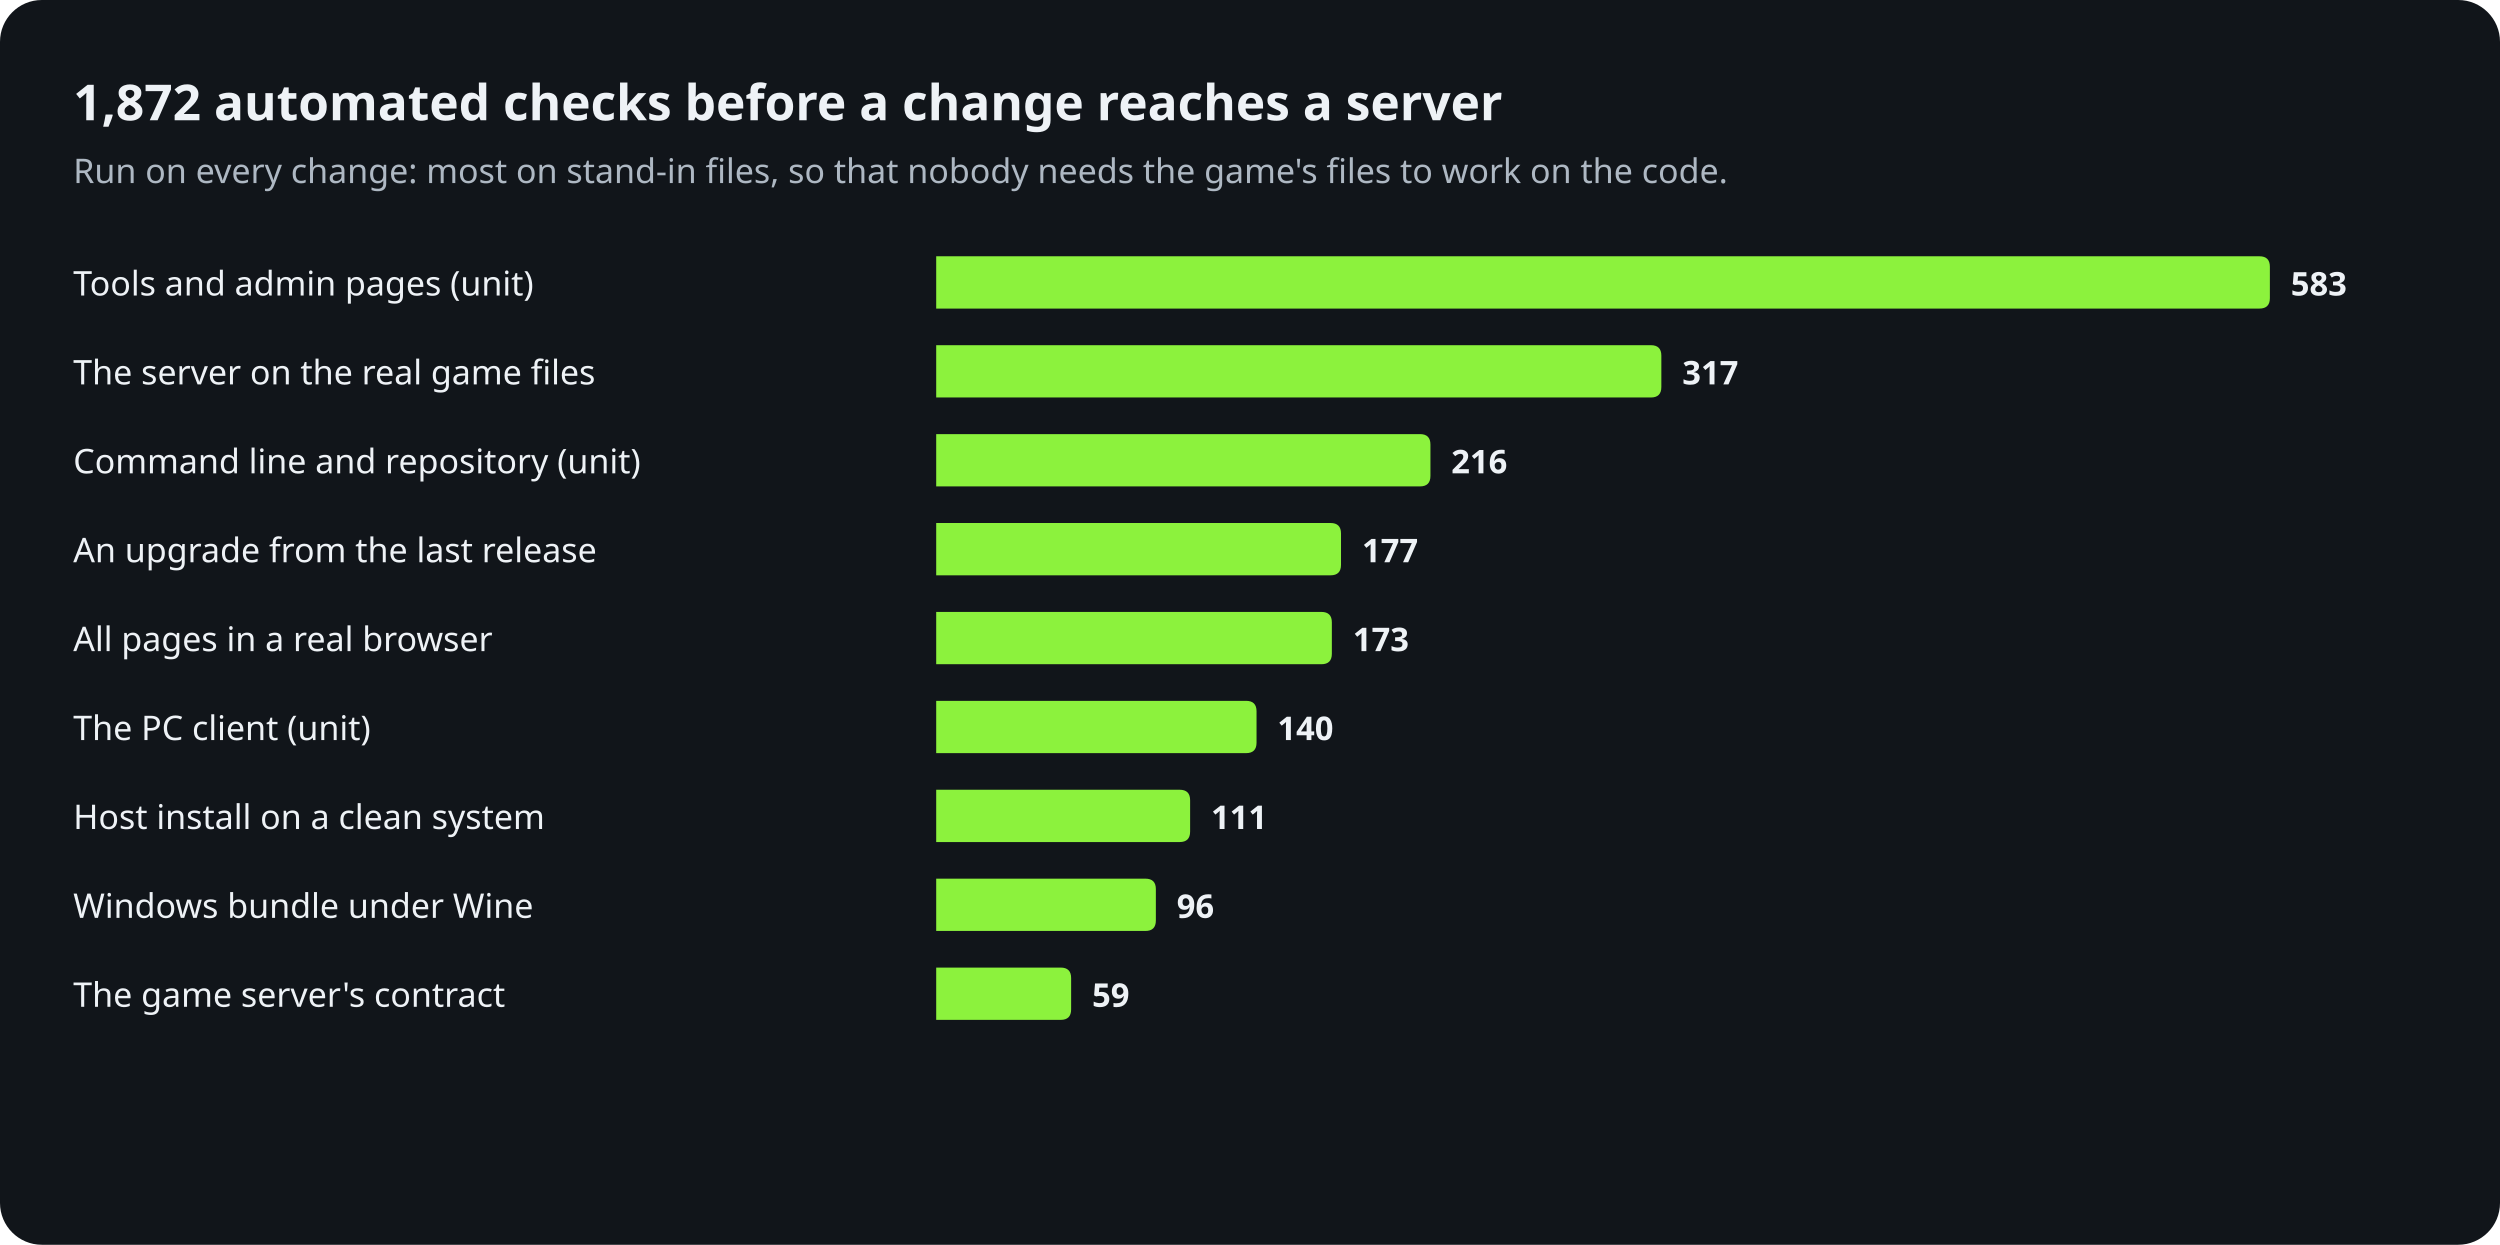
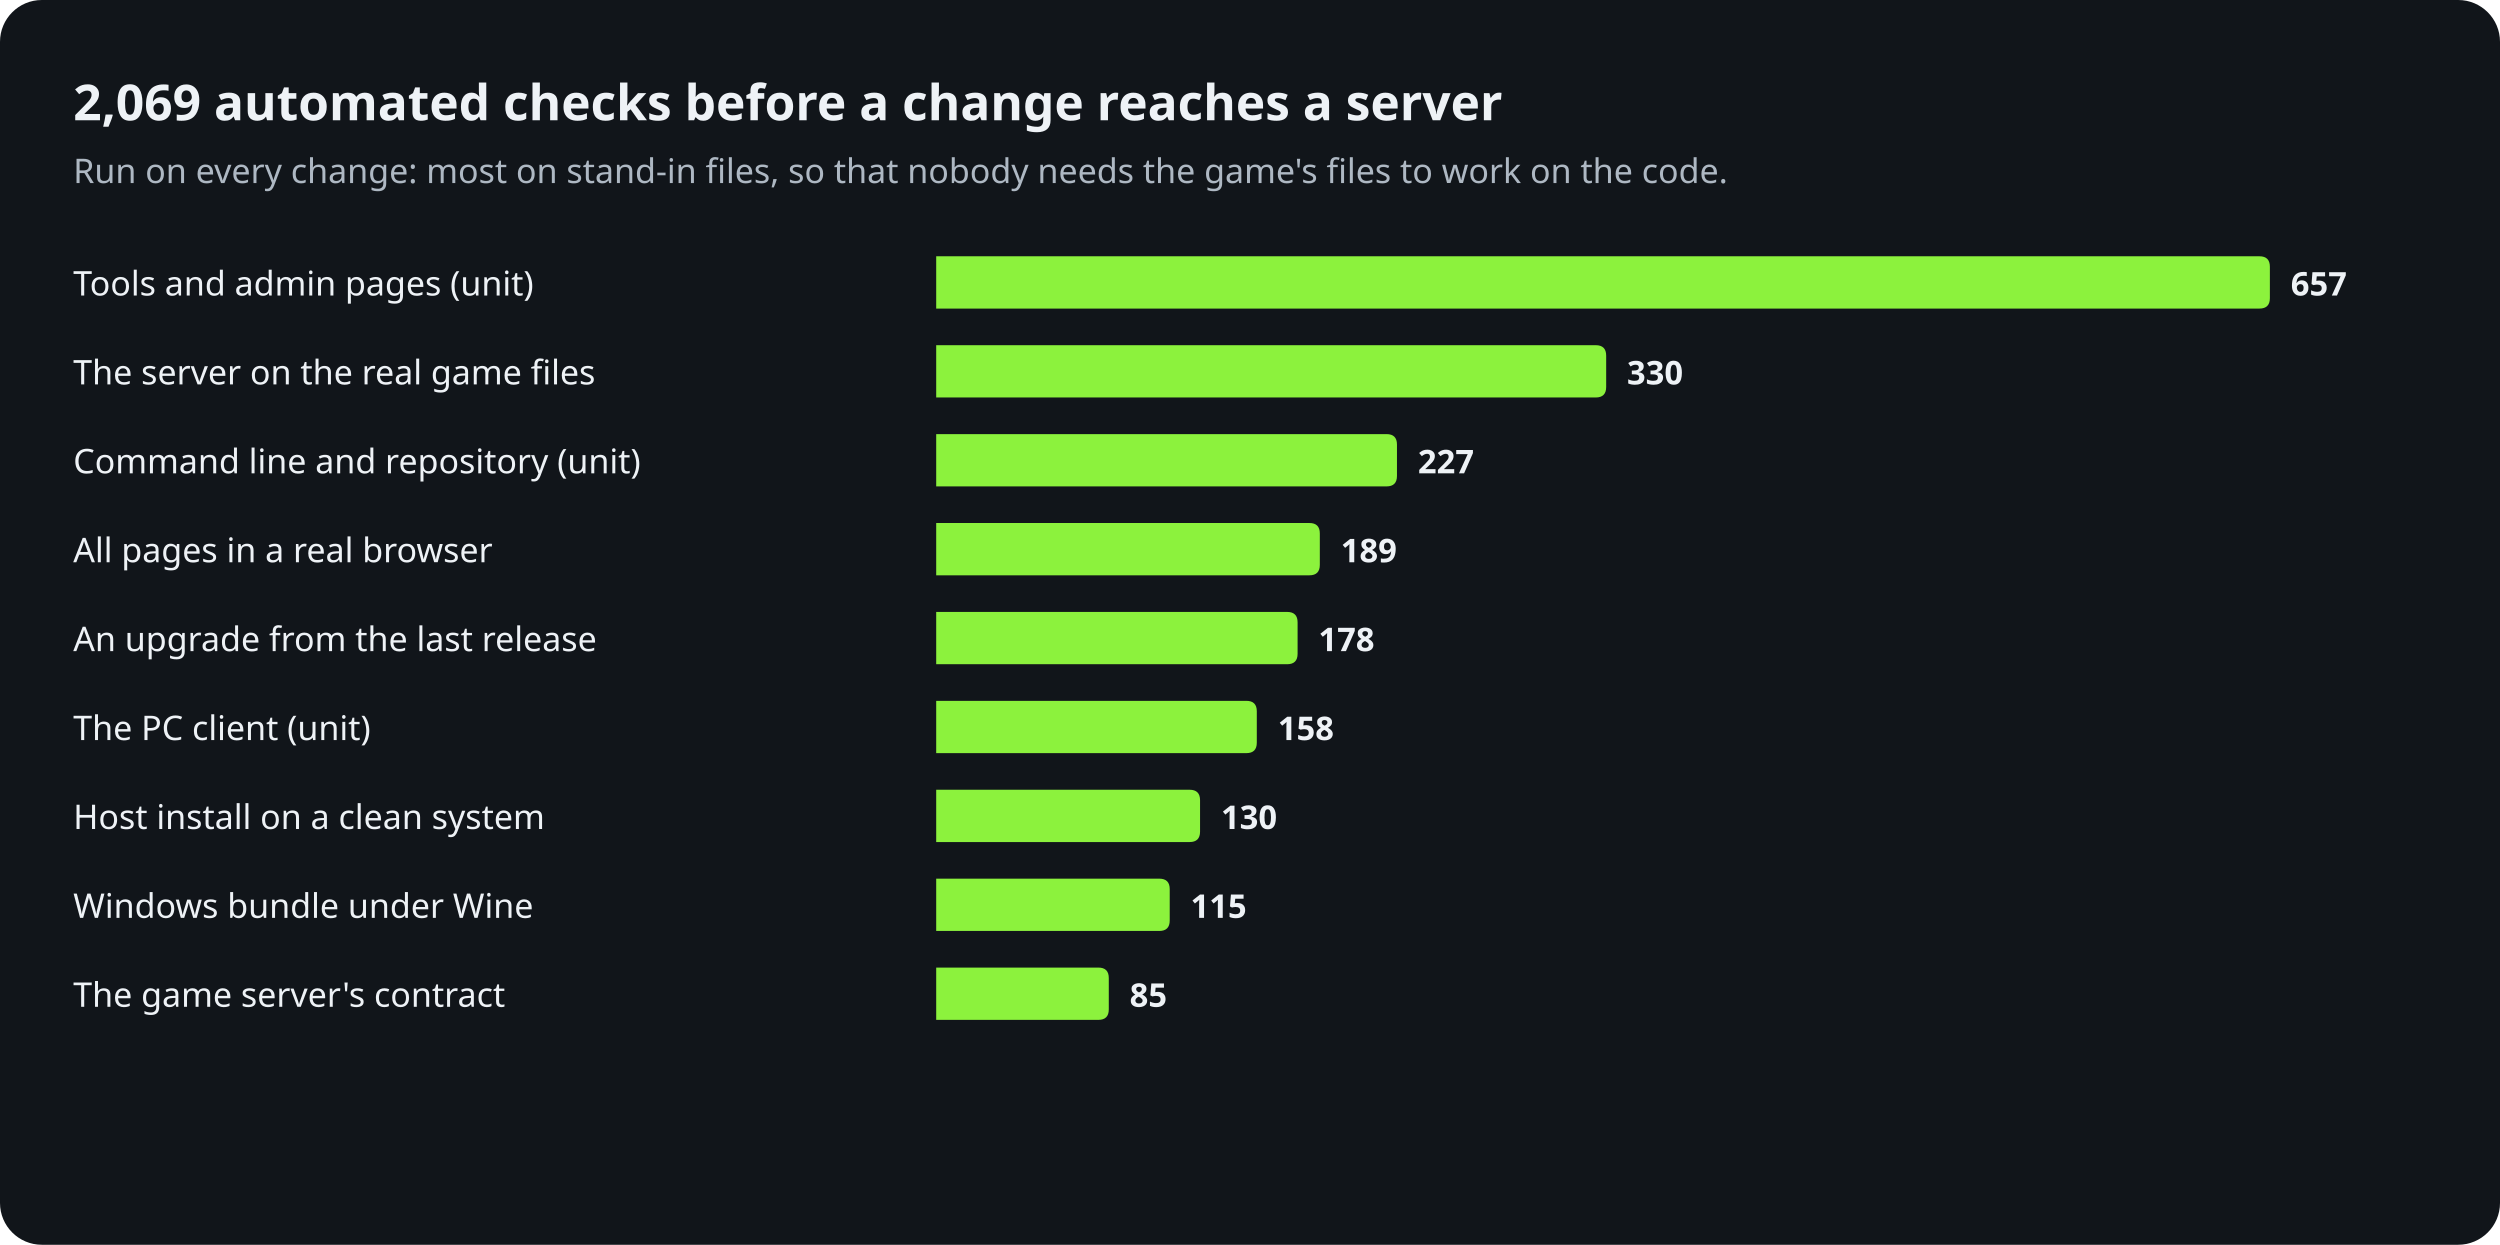
- <svg xmlns="http://www.w3.org/2000/svg" viewBox="-28 -28 956 476" width="956" height="476" font-family="-apple-system, BlinkMacSystemFont, 'Segoe UI', 'Noto Sans', 'Apple SD Gothic Neo', 'Malgun Gothic', 'Noto Sans KR', Helvetica, Arial, sans-serif" role="img" aria-label="1872 automated checks: Tools and admin pages (unit) 583; The server on the real game files 317; Command line and repository (unit) 216; An upgrade from the last release 177; All pages in a real browser 173; The PC client (unit) 140; Host install on a clean system 111; Windows bundle under Wine 96; The game server's contract 59">
+ <svg xmlns="http://www.w3.org/2000/svg" viewBox="-28 -28 956 476" width="956" height="476" font-family="-apple-system, BlinkMacSystemFont, 'Segoe UI', 'Noto Sans', 'Apple SD Gothic Neo', 'Malgun Gothic', 'Noto Sans KR', Helvetica, Arial, sans-serif" role="img" aria-label="2069 automated checks: Tools and admin pages (unit) 657; The server on the real game files 330; Command line and repository (unit) 227; All pages in a real browser 189; An upgrade from the last release 178; The PC client (unit) 158; Host install on a clean system 130; Windows bundle under Wine 115; The game server's contract 85">
  <rect x="-28" y="-28" width="956" height="476" rx="16" fill="#11151a" />
-   <text x="0" y="18" font-size="19" font-weight="700" fill="#eef2f6" text-anchor="start" data-box="0,900">1,872 automated checks before a change reaches a server</text>
+   <text x="0" y="18" font-size="19" font-weight="700" fill="#eef2f6" text-anchor="start" data-box="0,900">2,069 automated checks before a change reaches a server</text>
  <text x="0" y="42" font-size="13" fill="#aeb8c3" text-anchor="start" data-box="0,900">Run on every change: most on stand-in files, so that nobody needs the game's files to work on the code.</text>
  <text x="0" y="85" font-size="13" fill="#eef2f6" text-anchor="start" data-box="0,324">Tools and admin pages (unit)</text>
  <path d="M330.0,70.0 H836.0 Q840.0,70.0 840.0,74.0 V86.0 Q840.0,90.0 836.0,90.0 H330.0 Z" fill="#8cf23d" />
-   <text x="848" y="85" font-size="12.5" font-weight="600" fill="#eef2f6" text-anchor="start" data-box="330,900">583</text>
+   <text x="848" y="85" font-size="12.5" font-weight="600" fill="#eef2f6" text-anchor="start" data-box="330,900">657</text>
  <text x="0" y="119" font-size="13" fill="#eef2f6" text-anchor="start" data-box="0,324">The server on the real game files</text>
-   <path d="M330.0,104.0 H603.3 Q607.3,104.0 607.3,108.0 V120.0 Q607.3,124.0 603.3,124.0 H330.0 Z" fill="#8cf23d" />
-   <text x="615.307" y="119" font-size="12.5" font-weight="600" fill="#eef2f6" text-anchor="start" data-box="330,900">317</text>
+   <path d="M330.0,104.0 H582.2 Q586.2,104.0 586.2,108.0 V120.0 Q586.2,124.0 582.2,124.0 H330.0 Z" fill="#8cf23d" />
+   <text x="594.164" y="119" font-size="12.5" font-weight="600" fill="#eef2f6" text-anchor="start" data-box="330,900">330</text>
  <text x="0" y="153" font-size="13" fill="#eef2f6" text-anchor="start" data-box="0,324">Command line and repository (unit)</text>
-   <path d="M330.0,138.0 H515.0 Q519.0,138.0 519.0,142.0 V154.0 Q519.0,158.0 515.0,158.0 H330.0 Z" fill="#8cf23d" />
-   <text x="526.954" y="153" font-size="12.5" font-weight="600" fill="#eef2f6" text-anchor="start" data-box="330,900">216</text>
-   <text x="0" y="187" font-size="13" fill="#eef2f6" text-anchor="start" data-box="0,324">An upgrade from the last release</text>
-   <path d="M330.0,172.0 H480.8 Q484.8,172.0 484.8,176.0 V188.0 Q484.8,192.0 480.8,192.0 H330.0 Z" fill="#8cf23d" />
-   <text x="492.837" y="187" font-size="12.5" font-weight="600" fill="#eef2f6" text-anchor="start" data-box="330,900">177</text>
-   <text x="0" y="221" font-size="13" fill="#eef2f6" text-anchor="start" data-box="0,324">All pages in a real browser</text>
-   <path d="M330.0,206.0 H477.3 Q481.3,206.0 481.3,210.0 V222.0 Q481.3,226.0 477.3,226.0 H330.0 Z" fill="#8cf23d" />
-   <text x="489.338" y="221" font-size="12.5" font-weight="600" fill="#eef2f6" text-anchor="start" data-box="330,900">173</text>
+   <path d="M330.0,138.0 H502.2 Q506.2,138.0 506.2,142.0 V154.0 Q506.2,158.0 502.2,158.0 H330.0 Z" fill="#8cf23d" />
+   <text x="514.21" y="153" font-size="12.5" font-weight="600" fill="#eef2f6" text-anchor="start" data-box="330,900">227</text>
+   <text x="0" y="187" font-size="13" fill="#eef2f6" text-anchor="start" data-box="0,324">All pages in a real browser</text>
+   <path d="M330.0,172.0 H472.7 Q476.7,172.0 476.7,176.0 V188.0 Q476.7,192.0 472.7,192.0 H330.0 Z" fill="#8cf23d" />
+   <text x="484.712" y="187" font-size="12.5" font-weight="600" fill="#eef2f6" text-anchor="start" data-box="330,900">189</text>
+   <text x="0" y="221" font-size="13" fill="#eef2f6" text-anchor="start" data-box="0,324">An upgrade from the last release</text>
+   <path d="M330.0,206.0 H464.2 Q468.2,206.0 468.2,210.0 V222.0 Q468.2,226.0 464.2,226.0 H330.0 Z" fill="#8cf23d" />
+   <text x="476.174" y="221" font-size="12.5" font-weight="600" fill="#eef2f6" text-anchor="start" data-box="330,900">178</text>
  <text x="0" y="255" font-size="13" fill="#eef2f6" text-anchor="start" data-box="0,324">The PC client (unit)</text>
-   <path d="M330.0,240.0 H448.5 Q452.5,240.0 452.5,244.0 V256.0 Q452.5,260.0 448.5,260.0 H330.0 Z" fill="#8cf23d" />
-   <text x="460.47" y="255" font-size="12.5" font-weight="600" fill="#eef2f6" text-anchor="start" data-box="330,900">140</text>
+   <path d="M330.0,240.0 H448.6 Q452.6,240.0 452.6,244.0 V256.0 Q452.6,260.0 448.6,260.0 H330.0 Z" fill="#8cf23d" />
+   <text x="460.648" y="255" font-size="12.5" font-weight="600" fill="#eef2f6" text-anchor="start" data-box="330,900">158</text>
  <text x="0" y="289" font-size="13" fill="#eef2f6" text-anchor="start" data-box="0,324">Host install on a clean system</text>
-   <path d="M330.0,274.0 H423.1 Q427.1,274.0 427.1,278.0 V290.0 Q427.1,294.0 423.1,294.0 H330.0 Z" fill="#8cf23d" />
-   <text x="435.101" y="289" font-size="12.5" font-weight="600" fill="#eef2f6" text-anchor="start" data-box="330,900">111</text>
+   <path d="M330.0,274.0 H426.9 Q430.9,274.0 430.9,278.0 V290.0 Q430.9,294.0 426.9,294.0 H330.0 Z" fill="#8cf23d" />
+   <text x="438.913" y="289" font-size="12.5" font-weight="600" fill="#eef2f6" text-anchor="start" data-box="330,900">130</text>
  <text x="0" y="323" font-size="13" fill="#eef2f6" text-anchor="start" data-box="0,324">Windows bundle under Wine</text>
-   <path d="M330.0,308.0 H410.0 Q414.0,308.0 414.0,312.0 V324.0 Q414.0,328.0 410.0,328.0 H330.0 Z" fill="#8cf23d" />
-   <text x="421.979" y="323" font-size="12.5" font-weight="600" fill="#eef2f6" text-anchor="start" data-box="330,900">96</text>
+   <path d="M330.0,308.0 H415.3 Q419.3,308.0 419.3,312.0 V324.0 Q419.3,328.0 415.3,328.0 H330.0 Z" fill="#8cf23d" />
+   <text x="427.269" y="323" font-size="12.5" font-weight="600" fill="#eef2f6" text-anchor="start" data-box="330,900">115</text>
  <text x="0" y="357" font-size="13" fill="#eef2f6" text-anchor="start" data-box="0,324">The game server's contract</text>
-   <path d="M330.0,342.0 H377.6 Q381.6,342.0 381.6,346.0 V358.0 Q381.6,362.0 377.6,362.0 H330.0 Z" fill="#8cf23d" />
-   <text x="389.612" y="357" font-size="12.5" font-weight="600" fill="#eef2f6" text-anchor="start" data-box="330,900">59</text>
+   <path d="M330.0,342.0 H392.0 Q396.0,342.0 396.0,346.0 V358.0 Q396.0,362.0 392.0,362.0 H330.0 Z" fill="#8cf23d" />
+   <text x="403.982" y="357" font-size="12.5" font-weight="600" fill="#eef2f6" text-anchor="start" data-box="330,900">85</text>
</svg>
